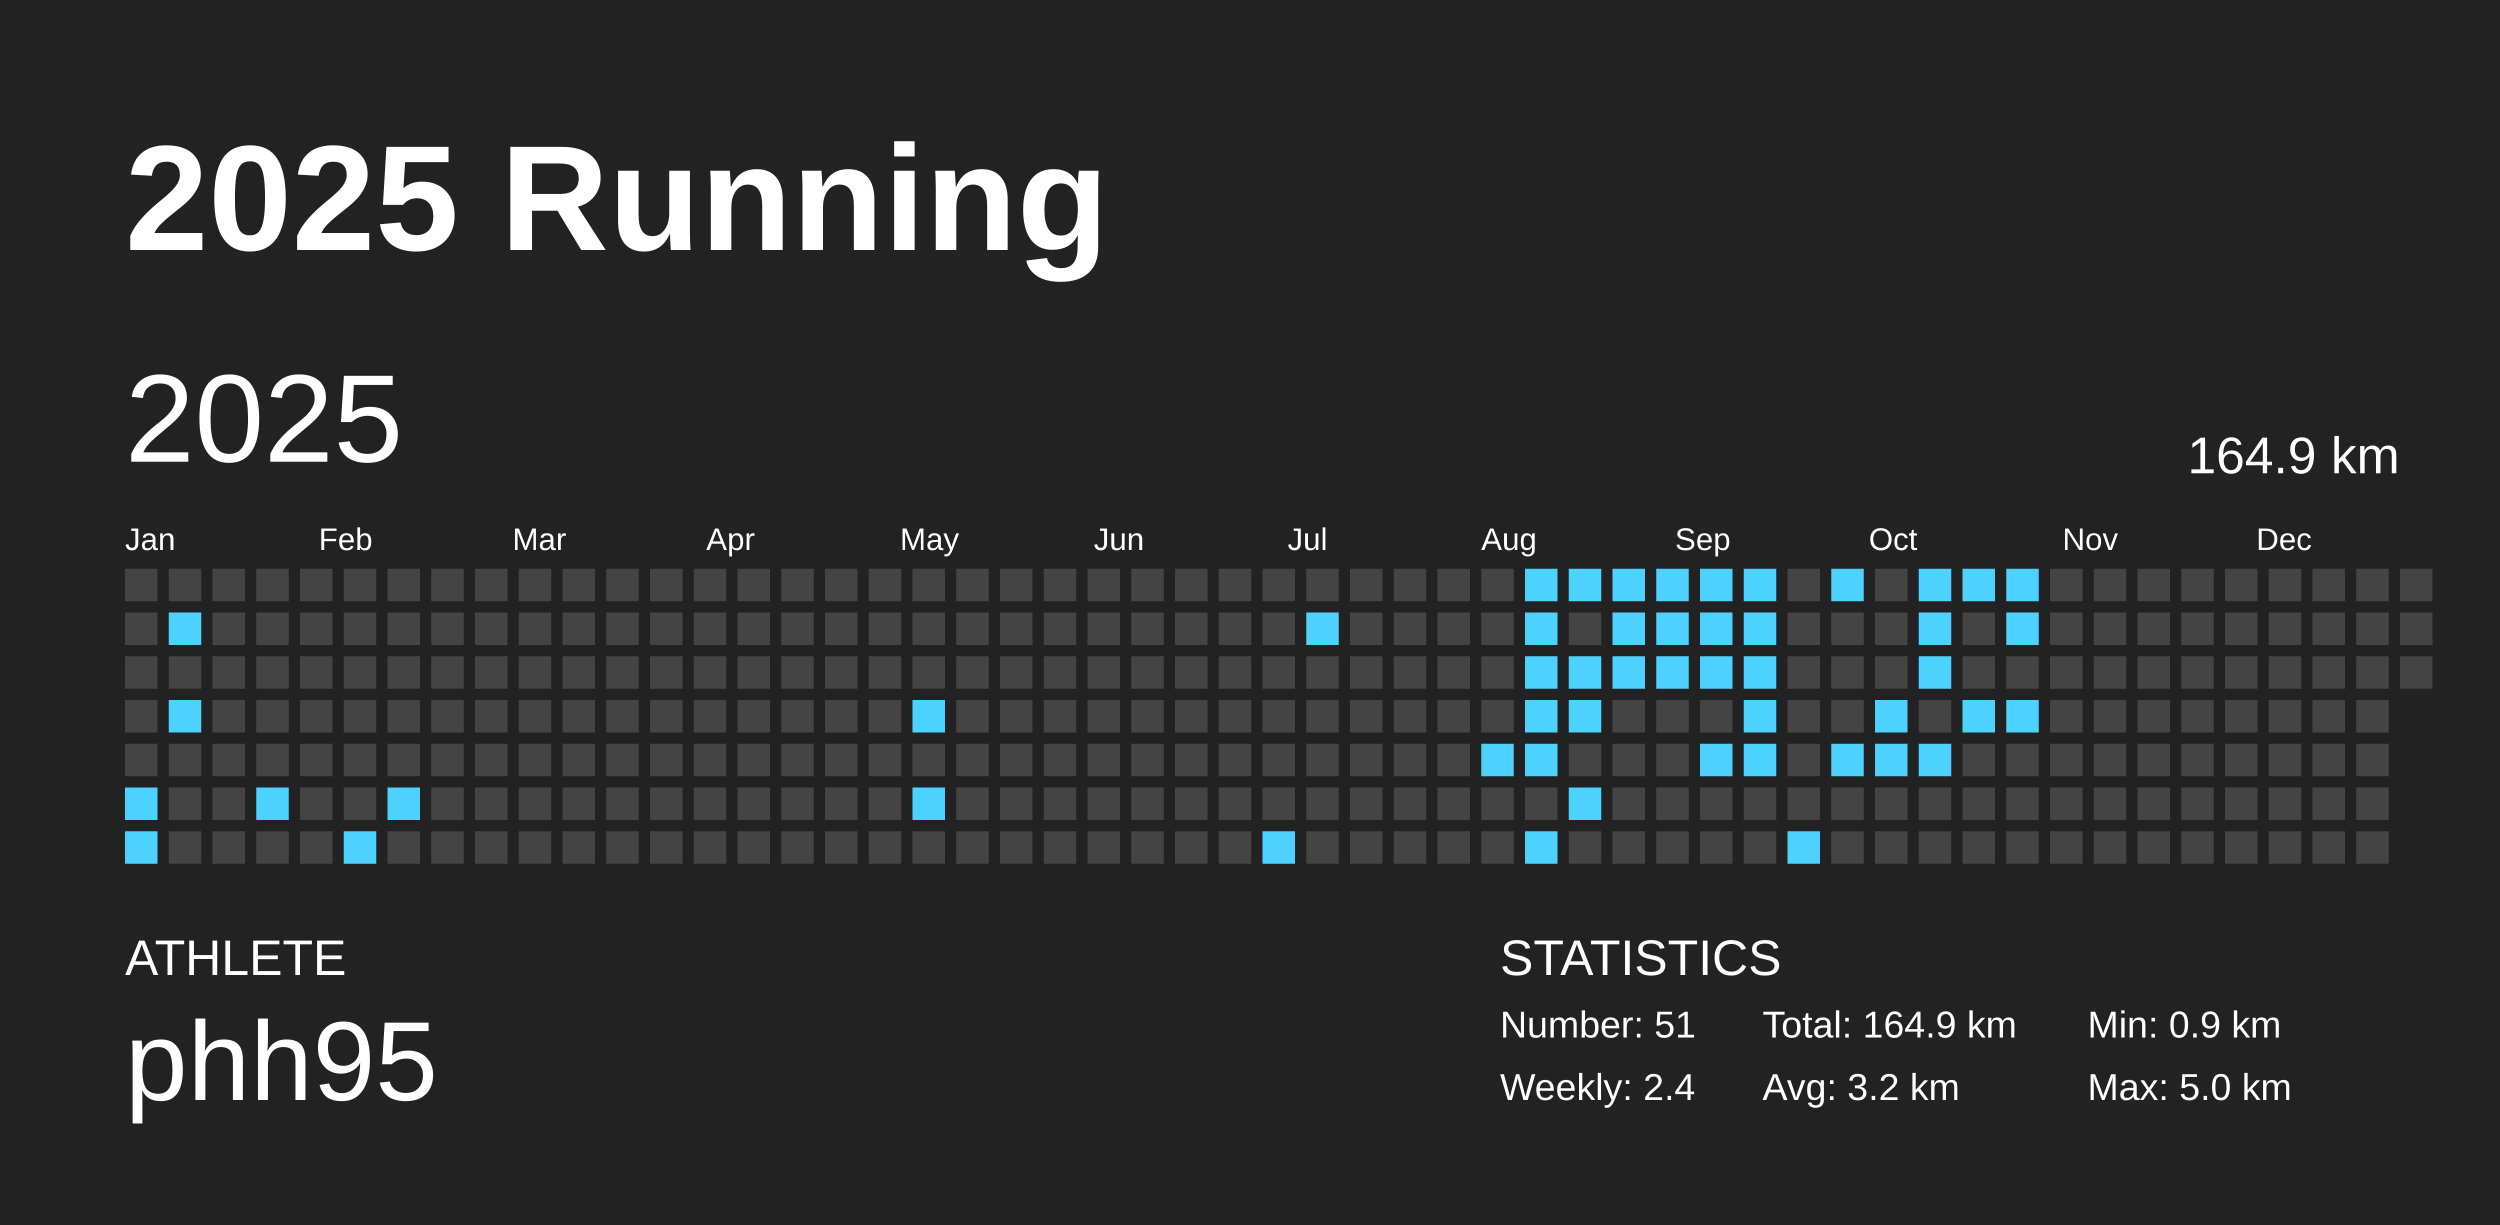
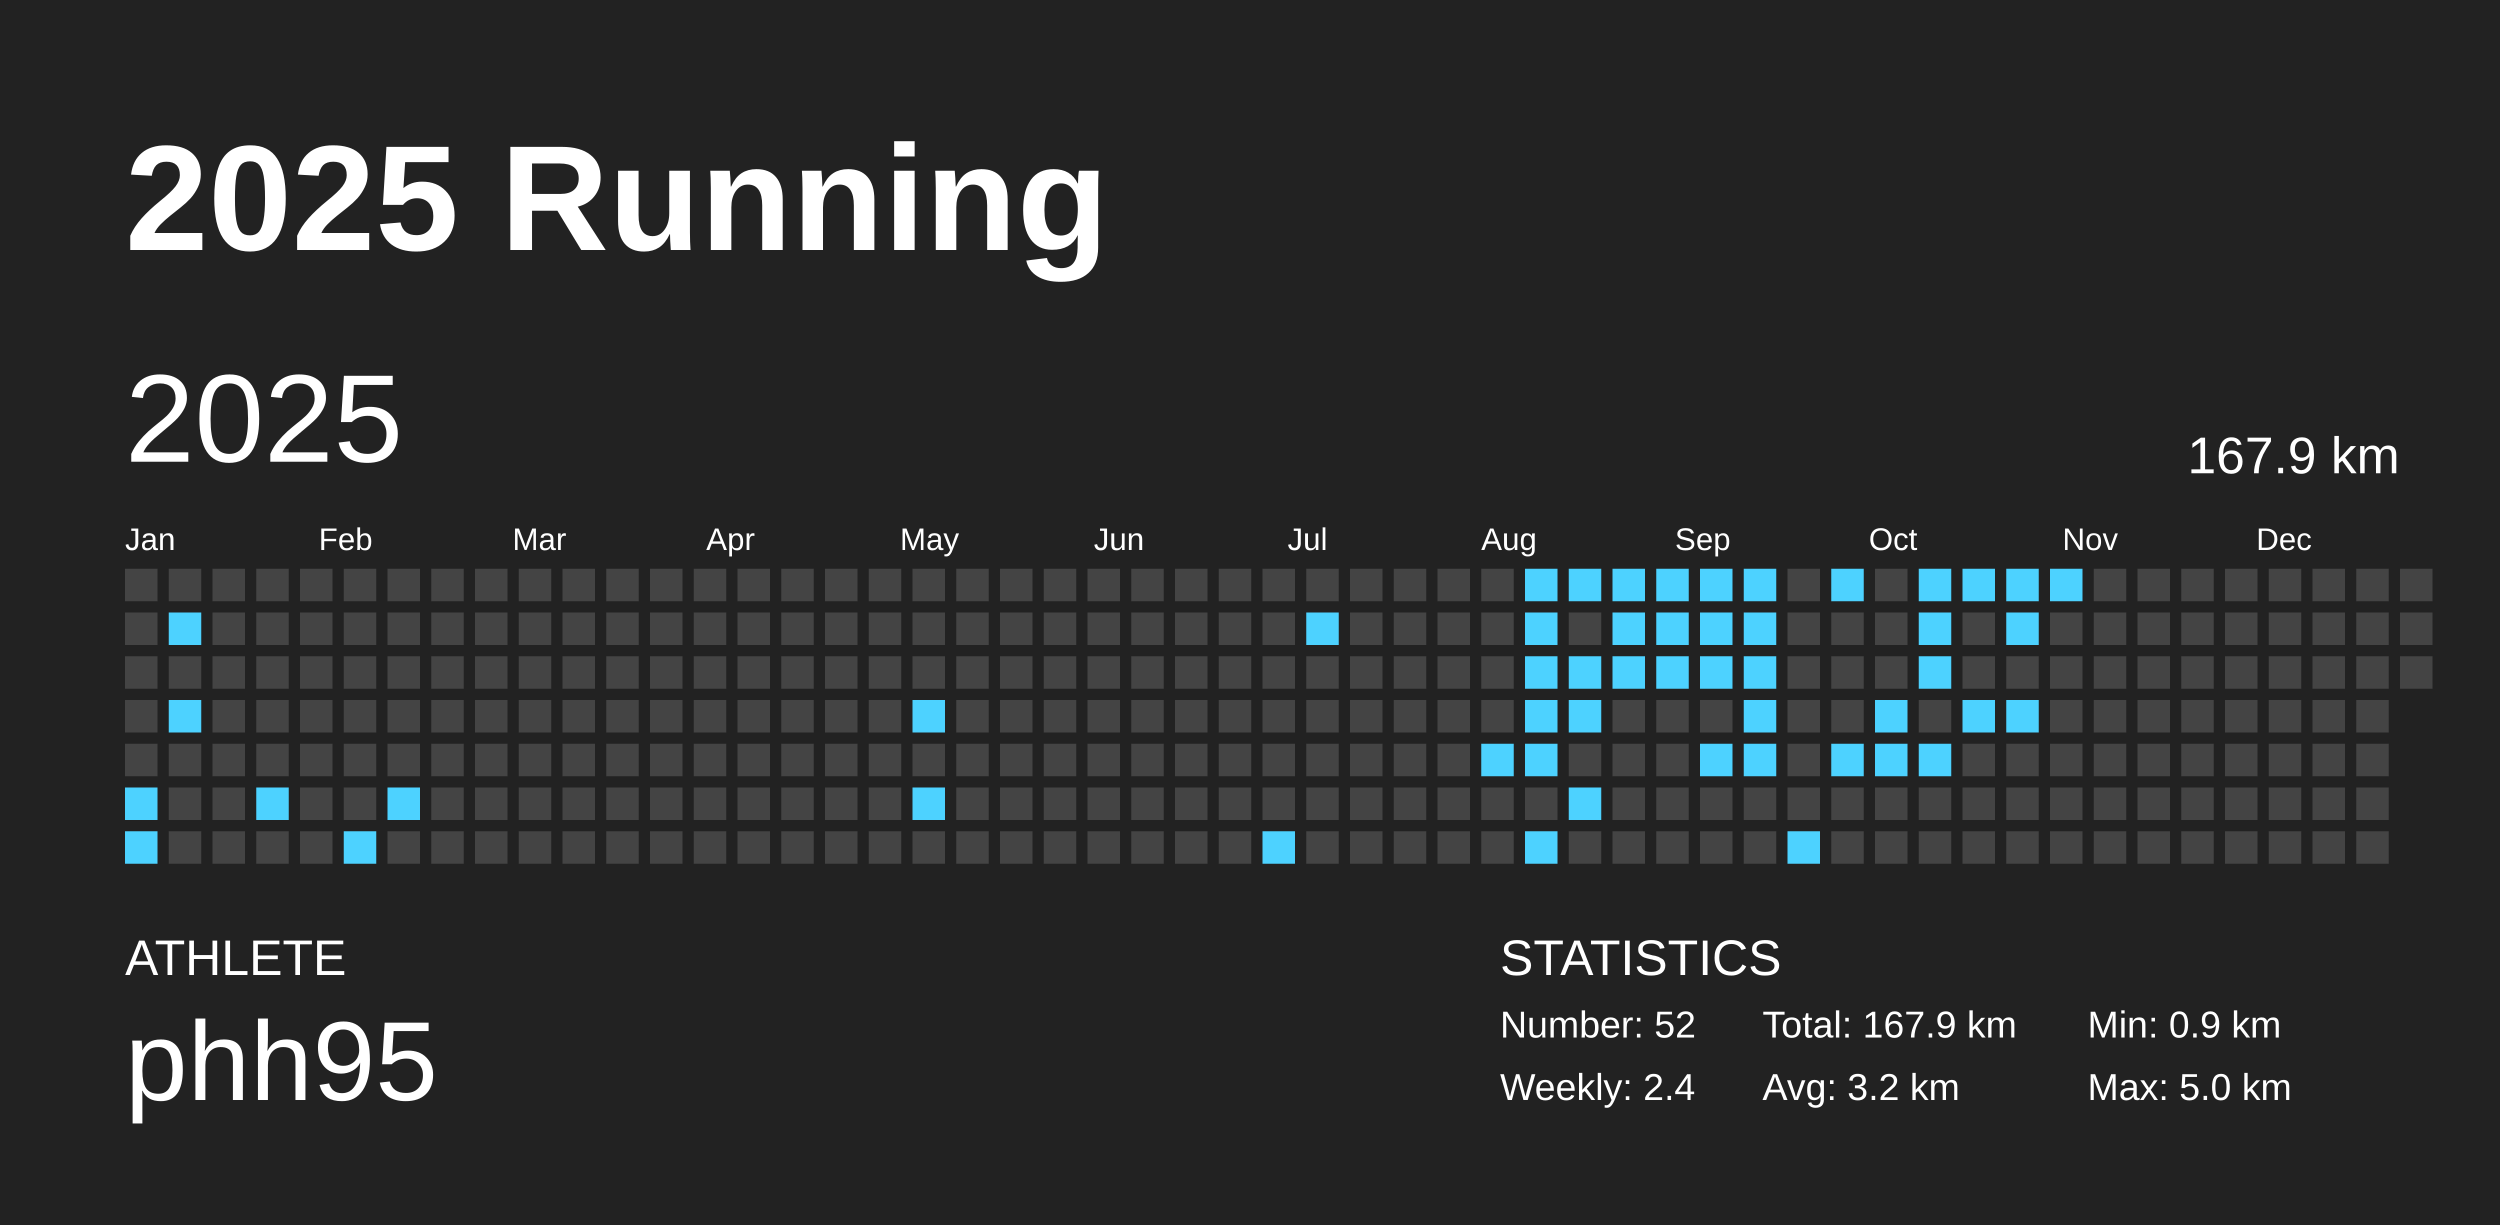
<svg xmlns="http://www.w3.org/2000/svg" baseProfile="full" height="98mm" version="1.1" viewBox="0,0,200,98" width="200mm">
  <defs />
  <rect fill="#222222" height="98" width="200" x="0" y="0" />
  <text fill="#FFFFFF" style="font-size:12px; font-family:Arial; font-weight:bold;" x="10" y="20">2025 Running</text>
  <text fill="#FFFFFF" style="font-size:4px; font-family:Arial" x="10" y="78">ATHLETE</text>
  <text fill="#FFFFFF" style="font-size:9px; font-family:Arial" x="10" y="88">phh95</text>
  <text fill="#FFFFFF" style="font-size:4px; font-family:Arial" x="120" y="78">STATISTICS</text>
-   <text fill="#FFFFFF" style="font-size:3px; font-family:Arial" x="120" y="83">Number: 51</text>
+   <text fill="#FFFFFF" style="font-size:3px; font-family:Arial" x="120" y="83">Number: 52</text>
  <text fill="#FFFFFF" style="font-size:3px; font-family:Arial" x="120" y="88">Weekly: 2.4</text>
-   <text fill="#FFFFFF" style="font-size:3px; font-family:Arial" x="141" y="83">Total: 164.9 km</text>
+   <text fill="#FFFFFF" style="font-size:3px; font-family:Arial" x="141" y="83">Total: 167.9 km</text>
  <text fill="#FFFFFF" style="font-size:3px; font-family:Arial" x="141" y="88">Avg: 3.2 km</text>
  <text fill="#FFFFFF" style="font-size:3px; font-family:Arial" x="167" y="83">Min: 0.9 km</text>
  <text fill="#FFFFFF" style="font-size:3px; font-family:Arial" x="167" y="88">Max: 5.0 km</text>
  <text dominant-baseline="hanging" fill="#FFFFFF" style="font-size:10.0px; font-family:Arial;" x="10" y="30">2025</text>
-   <text dominant-baseline="hanging" fill="#FFFFFF" style="font-size:4.125px; font-family:Arial;" x="175" y="35">164.9 km</text>
+   <text dominant-baseline="hanging" fill="#FFFFFF" style="font-size:4.125px; font-family:Arial;" x="175" y="35">167.9 km</text>
  <text fill="#FFFFFF" style="font-size:2.5px; font-family:Arial" x="10.0" y="44">Jan</text>
  <text fill="#FFFFFF" style="font-size:2.5px; font-family:Arial" x="25.5" y="44">Feb</text>
  <text fill="#FFFFFF" style="font-size:2.5px; font-family:Arial" x="41.0" y="44">Mar</text>
  <text fill="#FFFFFF" style="font-size:2.5px; font-family:Arial" x="56.5" y="44">Apr</text>
  <text fill="#FFFFFF" style="font-size:2.5px; font-family:Arial" x="72.0" y="44">May</text>
  <text fill="#FFFFFF" style="font-size:2.5px; font-family:Arial" x="87.5" y="44">Jun</text>
  <text fill="#FFFFFF" style="font-size:2.5px; font-family:Arial" x="103.0" y="44">Jul</text>
  <text fill="#FFFFFF" style="font-size:2.5px; font-family:Arial" x="118.5" y="44">Aug</text>
  <text fill="#FFFFFF" style="font-size:2.5px; font-family:Arial" x="134.0" y="44">Sep</text>
  <text fill="#FFFFFF" style="font-size:2.5px; font-family:Arial" x="149.5" y="44">Oct</text>
  <text fill="#FFFFFF" style="font-size:2.5px; font-family:Arial" x="165.0" y="44">Nov</text>
  <text fill="#FFFFFF" style="font-size:2.5px; font-family:Arial" x="180.5" y="44">Dec</text>
  <rect fill="#444444" height="2.6" width="2.6" x="10.0" y="45.5" />
  <rect fill="#444444" height="2.6" width="2.6" x="10.0" y="49.0" />
  <rect fill="#444444" height="2.6" width="2.6" x="10.0" y="52.5" />
  <rect fill="#444444" height="2.6" width="2.6" x="10.0" y="56.0" />
  <rect fill="#444444" height="2.6" width="2.6" x="10.0" y="59.5" />
  <rect fill="#4dd2ff" height="2.6" width="2.6" x="10.0" y="63.0" />
  <rect fill="#4dd2ff" height="2.6" width="2.6" x="10.0" y="66.5" />
  <rect fill="#444444" height="2.6" width="2.6" x="13.5" y="45.5" />
  <rect fill="#4dd2ff" height="2.6" width="2.6" x="13.5" y="49.0" />
  <rect fill="#444444" height="2.6" width="2.6" x="13.5" y="52.5" />
  <rect fill="#4dd2ff" height="2.6" width="2.6" x="13.5" y="56.0" />
  <rect fill="#444444" height="2.6" width="2.6" x="13.5" y="59.5" />
  <rect fill="#444444" height="2.6" width="2.6" x="13.5" y="63.0" />
  <rect fill="#444444" height="2.6" width="2.6" x="13.5" y="66.5" />
  <rect fill="#444444" height="2.6" width="2.6" x="17.0" y="45.5" />
  <rect fill="#444444" height="2.6" width="2.6" x="17.0" y="49.0" />
  <rect fill="#444444" height="2.6" width="2.6" x="17.0" y="52.5" />
  <rect fill="#444444" height="2.6" width="2.6" x="17.0" y="56.0" />
  <rect fill="#444444" height="2.6" width="2.6" x="17.0" y="59.5" />
  <rect fill="#444444" height="2.6" width="2.6" x="17.0" y="63.0" />
  <rect fill="#444444" height="2.6" width="2.6" x="17.0" y="66.5" />
  <rect fill="#444444" height="2.6" width="2.6" x="20.5" y="45.5" />
  <rect fill="#444444" height="2.6" width="2.6" x="20.5" y="49.0" />
  <rect fill="#444444" height="2.6" width="2.6" x="20.5" y="52.5" />
  <rect fill="#444444" height="2.6" width="2.6" x="20.5" y="56.0" />
  <rect fill="#444444" height="2.6" width="2.6" x="20.5" y="59.5" />
  <rect fill="#4dd2ff" height="2.6" width="2.6" x="20.5" y="63.0" />
  <rect fill="#444444" height="2.6" width="2.6" x="20.5" y="66.5" />
  <rect fill="#444444" height="2.6" width="2.6" x="24.0" y="45.5" />
  <rect fill="#444444" height="2.6" width="2.6" x="24.0" y="49.0" />
  <rect fill="#444444" height="2.6" width="2.6" x="24.0" y="52.5" />
  <rect fill="#444444" height="2.6" width="2.6" x="24.0" y="56.0" />
  <rect fill="#444444" height="2.6" width="2.6" x="24.0" y="59.5" />
  <rect fill="#444444" height="2.6" width="2.6" x="24.0" y="63.0" />
  <rect fill="#444444" height="2.6" width="2.6" x="24.0" y="66.5" />
  <rect fill="#444444" height="2.6" width="2.6" x="27.5" y="45.5" />
  <rect fill="#444444" height="2.6" width="2.6" x="27.5" y="49.0" />
  <rect fill="#444444" height="2.6" width="2.6" x="27.5" y="52.5" />
  <rect fill="#444444" height="2.6" width="2.6" x="27.5" y="56.0" />
  <rect fill="#444444" height="2.6" width="2.6" x="27.5" y="59.5" />
  <rect fill="#444444" height="2.6" width="2.6" x="27.5" y="63.0" />
  <rect fill="#4dd2ff" height="2.6" width="2.6" x="27.5" y="66.5" />
  <rect fill="#444444" height="2.6" width="2.6" x="31.0" y="45.5" />
  <rect fill="#444444" height="2.6" width="2.6" x="31.0" y="49.0" />
  <rect fill="#444444" height="2.6" width="2.6" x="31.0" y="52.5" />
  <rect fill="#444444" height="2.6" width="2.6" x="31.0" y="56.0" />
  <rect fill="#444444" height="2.6" width="2.6" x="31.0" y="59.5" />
  <rect fill="#4dd2ff" height="2.6" width="2.6" x="31.0" y="63.0" />
  <rect fill="#444444" height="2.6" width="2.6" x="31.0" y="66.5" />
  <rect fill="#444444" height="2.6" width="2.6" x="34.5" y="45.5" />
  <rect fill="#444444" height="2.6" width="2.6" x="34.5" y="49.0" />
  <rect fill="#444444" height="2.6" width="2.6" x="34.5" y="52.5" />
  <rect fill="#444444" height="2.6" width="2.6" x="34.5" y="56.0" />
  <rect fill="#444444" height="2.6" width="2.6" x="34.5" y="59.5" />
  <rect fill="#444444" height="2.6" width="2.6" x="34.5" y="63.0" />
  <rect fill="#444444" height="2.6" width="2.6" x="34.5" y="66.5" />
  <rect fill="#444444" height="2.6" width="2.6" x="38.0" y="45.5" />
  <rect fill="#444444" height="2.6" width="2.6" x="38.0" y="49.0" />
  <rect fill="#444444" height="2.6" width="2.6" x="38.0" y="52.5" />
  <rect fill="#444444" height="2.6" width="2.6" x="38.0" y="56.0" />
  <rect fill="#444444" height="2.6" width="2.6" x="38.0" y="59.5" />
  <rect fill="#444444" height="2.6" width="2.6" x="38.0" y="63.0" />
  <rect fill="#444444" height="2.6" width="2.6" x="38.0" y="66.5" />
  <rect fill="#444444" height="2.6" width="2.6" x="41.5" y="45.5" />
  <rect fill="#444444" height="2.6" width="2.6" x="41.5" y="49.0" />
  <rect fill="#444444" height="2.6" width="2.6" x="41.5" y="52.5" />
  <rect fill="#444444" height="2.6" width="2.6" x="41.5" y="56.0" />
  <rect fill="#444444" height="2.6" width="2.6" x="41.5" y="59.5" />
  <rect fill="#444444" height="2.6" width="2.6" x="41.5" y="63.0" />
  <rect fill="#444444" height="2.6" width="2.6" x="41.5" y="66.5" />
  <rect fill="#444444" height="2.6" width="2.6" x="45.0" y="45.5" />
  <rect fill="#444444" height="2.6" width="2.6" x="45.0" y="49.0" />
  <rect fill="#444444" height="2.6" width="2.6" x="45.0" y="52.5" />
  <rect fill="#444444" height="2.6" width="2.6" x="45.0" y="56.0" />
  <rect fill="#444444" height="2.6" width="2.6" x="45.0" y="59.5" />
  <rect fill="#444444" height="2.6" width="2.6" x="45.0" y="63.0" />
  <rect fill="#444444" height="2.6" width="2.6" x="45.0" y="66.5" />
  <rect fill="#444444" height="2.6" width="2.6" x="48.5" y="45.5" />
  <rect fill="#444444" height="2.6" width="2.6" x="48.5" y="49.0" />
  <rect fill="#444444" height="2.6" width="2.6" x="48.5" y="52.5" />
  <rect fill="#444444" height="2.6" width="2.6" x="48.5" y="56.0" />
  <rect fill="#444444" height="2.6" width="2.6" x="48.5" y="59.5" />
  <rect fill="#444444" height="2.6" width="2.6" x="48.5" y="63.0" />
  <rect fill="#444444" height="2.6" width="2.6" x="48.5" y="66.5" />
  <rect fill="#444444" height="2.6" width="2.6" x="52.0" y="45.5" />
  <rect fill="#444444" height="2.6" width="2.6" x="52.0" y="49.0" />
  <rect fill="#444444" height="2.6" width="2.6" x="52.0" y="52.5" />
  <rect fill="#444444" height="2.6" width="2.6" x="52.0" y="56.0" />
  <rect fill="#444444" height="2.6" width="2.6" x="52.0" y="59.5" />
  <rect fill="#444444" height="2.6" width="2.6" x="52.0" y="63.0" />
  <rect fill="#444444" height="2.6" width="2.6" x="52.0" y="66.5" />
  <rect fill="#444444" height="2.6" width="2.6" x="55.5" y="45.5" />
  <rect fill="#444444" height="2.6" width="2.6" x="55.5" y="49.0" />
  <rect fill="#444444" height="2.6" width="2.6" x="55.5" y="52.5" />
  <rect fill="#444444" height="2.6" width="2.6" x="55.5" y="56.0" />
  <rect fill="#444444" height="2.6" width="2.6" x="55.5" y="59.5" />
  <rect fill="#444444" height="2.6" width="2.6" x="55.5" y="63.0" />
  <rect fill="#444444" height="2.6" width="2.6" x="55.5" y="66.5" />
  <rect fill="#444444" height="2.6" width="2.6" x="59.0" y="45.5" />
  <rect fill="#444444" height="2.6" width="2.6" x="59.0" y="49.0" />
  <rect fill="#444444" height="2.6" width="2.6" x="59.0" y="52.5" />
  <rect fill="#444444" height="2.6" width="2.6" x="59.0" y="56.0" />
  <rect fill="#444444" height="2.6" width="2.6" x="59.0" y="59.5" />
  <rect fill="#444444" height="2.6" width="2.6" x="59.0" y="63.0" />
  <rect fill="#444444" height="2.6" width="2.6" x="59.0" y="66.5" />
  <rect fill="#444444" height="2.6" width="2.6" x="62.5" y="45.5" />
  <rect fill="#444444" height="2.6" width="2.6" x="62.5" y="49.0" />
  <rect fill="#444444" height="2.6" width="2.6" x="62.5" y="52.5" />
  <rect fill="#444444" height="2.6" width="2.6" x="62.5" y="56.0" />
  <rect fill="#444444" height="2.6" width="2.6" x="62.5" y="59.5" />
  <rect fill="#444444" height="2.6" width="2.6" x="62.5" y="63.0" />
  <rect fill="#444444" height="2.6" width="2.6" x="62.5" y="66.5" />
  <rect fill="#444444" height="2.6" width="2.6" x="66.0" y="45.5" />
  <rect fill="#444444" height="2.6" width="2.6" x="66.0" y="49.0" />
  <rect fill="#444444" height="2.6" width="2.6" x="66.0" y="52.5" />
  <rect fill="#444444" height="2.6" width="2.6" x="66.0" y="56.0" />
  <rect fill="#444444" height="2.6" width="2.6" x="66.0" y="59.5" />
  <rect fill="#444444" height="2.6" width="2.6" x="66.0" y="63.0" />
  <rect fill="#444444" height="2.6" width="2.6" x="66.0" y="66.5" />
  <rect fill="#444444" height="2.6" width="2.6" x="69.5" y="45.5" />
  <rect fill="#444444" height="2.6" width="2.6" x="69.5" y="49.0" />
  <rect fill="#444444" height="2.6" width="2.6" x="69.5" y="52.5" />
  <rect fill="#444444" height="2.6" width="2.6" x="69.5" y="56.0" />
  <rect fill="#444444" height="2.6" width="2.6" x="69.5" y="59.5" />
  <rect fill="#444444" height="2.6" width="2.6" x="69.5" y="63.0" />
  <rect fill="#444444" height="2.6" width="2.6" x="69.5" y="66.5" />
  <rect fill="#444444" height="2.6" width="2.6" x="73.0" y="45.5" />
  <rect fill="#444444" height="2.6" width="2.6" x="73.0" y="49.0" />
  <rect fill="#444444" height="2.6" width="2.6" x="73.0" y="52.5" />
  <rect fill="#4dd2ff" height="2.6" width="2.6" x="73.0" y="56.0" />
  <rect fill="#444444" height="2.6" width="2.6" x="73.0" y="59.5" />
  <rect fill="#4dd2ff" height="2.6" width="2.6" x="73.0" y="63.0" />
  <rect fill="#444444" height="2.6" width="2.6" x="73.0" y="66.5" />
  <rect fill="#444444" height="2.6" width="2.6" x="76.5" y="45.5" />
  <rect fill="#444444" height="2.6" width="2.6" x="76.5" y="49.0" />
  <rect fill="#444444" height="2.6" width="2.6" x="76.5" y="52.5" />
  <rect fill="#444444" height="2.6" width="2.6" x="76.5" y="56.0" />
  <rect fill="#444444" height="2.6" width="2.6" x="76.5" y="59.5" />
  <rect fill="#444444" height="2.6" width="2.6" x="76.5" y="63.0" />
  <rect fill="#444444" height="2.6" width="2.6" x="76.5" y="66.5" />
  <rect fill="#444444" height="2.6" width="2.6" x="80.0" y="45.5" />
  <rect fill="#444444" height="2.6" width="2.6" x="80.0" y="49.0" />
  <rect fill="#444444" height="2.6" width="2.6" x="80.0" y="52.5" />
  <rect fill="#444444" height="2.6" width="2.6" x="80.0" y="56.0" />
  <rect fill="#444444" height="2.6" width="2.6" x="80.0" y="59.5" />
  <rect fill="#444444" height="2.6" width="2.6" x="80.0" y="63.0" />
  <rect fill="#444444" height="2.6" width="2.6" x="80.0" y="66.5" />
  <rect fill="#444444" height="2.6" width="2.6" x="83.5" y="45.5" />
  <rect fill="#444444" height="2.6" width="2.6" x="83.5" y="49.0" />
  <rect fill="#444444" height="2.6" width="2.6" x="83.5" y="52.5" />
  <rect fill="#444444" height="2.6" width="2.6" x="83.5" y="56.0" />
  <rect fill="#444444" height="2.6" width="2.6" x="83.5" y="59.5" />
  <rect fill="#444444" height="2.6" width="2.6" x="83.5" y="63.0" />
  <rect fill="#444444" height="2.6" width="2.6" x="83.5" y="66.5" />
  <rect fill="#444444" height="2.6" width="2.6" x="87.0" y="45.5" />
  <rect fill="#444444" height="2.6" width="2.6" x="87.0" y="49.0" />
  <rect fill="#444444" height="2.6" width="2.6" x="87.0" y="52.5" />
  <rect fill="#444444" height="2.6" width="2.6" x="87.0" y="56.0" />
  <rect fill="#444444" height="2.6" width="2.6" x="87.0" y="59.5" />
  <rect fill="#444444" height="2.6" width="2.6" x="87.0" y="63.0" />
  <rect fill="#444444" height="2.6" width="2.6" x="87.0" y="66.5" />
  <rect fill="#444444" height="2.6" width="2.6" x="90.5" y="45.5" />
  <rect fill="#444444" height="2.6" width="2.6" x="90.5" y="49.0" />
  <rect fill="#444444" height="2.6" width="2.6" x="90.5" y="52.5" />
  <rect fill="#444444" height="2.6" width="2.6" x="90.5" y="56.0" />
  <rect fill="#444444" height="2.6" width="2.6" x="90.5" y="59.5" />
  <rect fill="#444444" height="2.6" width="2.6" x="90.5" y="63.0" />
  <rect fill="#444444" height="2.6" width="2.6" x="90.5" y="66.5" />
  <rect fill="#444444" height="2.6" width="2.6" x="94.0" y="45.5" />
  <rect fill="#444444" height="2.6" width="2.6" x="94.0" y="49.0" />
  <rect fill="#444444" height="2.6" width="2.6" x="94.0" y="52.5" />
  <rect fill="#444444" height="2.6" width="2.6" x="94.0" y="56.0" />
  <rect fill="#444444" height="2.6" width="2.6" x="94.0" y="59.5" />
  <rect fill="#444444" height="2.6" width="2.6" x="94.0" y="63.0" />
  <rect fill="#444444" height="2.6" width="2.6" x="94.0" y="66.5" />
  <rect fill="#444444" height="2.6" width="2.6" x="97.5" y="45.5" />
  <rect fill="#444444" height="2.6" width="2.6" x="97.5" y="49.0" />
  <rect fill="#444444" height="2.6" width="2.6" x="97.5" y="52.5" />
  <rect fill="#444444" height="2.6" width="2.6" x="97.5" y="56.0" />
  <rect fill="#444444" height="2.6" width="2.6" x="97.5" y="59.5" />
  <rect fill="#444444" height="2.6" width="2.6" x="97.5" y="63.0" />
  <rect fill="#444444" height="2.6" width="2.6" x="97.5" y="66.5" />
  <rect fill="#444444" height="2.6" width="2.6" x="101.0" y="45.5" />
  <rect fill="#444444" height="2.6" width="2.6" x="101.0" y="49.0" />
  <rect fill="#444444" height="2.6" width="2.6" x="101.0" y="52.5" />
  <rect fill="#444444" height="2.6" width="2.6" x="101.0" y="56.0" />
  <rect fill="#444444" height="2.6" width="2.6" x="101.0" y="59.5" />
  <rect fill="#444444" height="2.6" width="2.6" x="101.0" y="63.0" />
  <rect fill="#4dd2ff" height="2.6" width="2.6" x="101.0" y="66.5" />
  <rect fill="#444444" height="2.6" width="2.6" x="104.5" y="45.5" />
  <rect fill="#4dd2ff" height="2.6" width="2.6" x="104.5" y="49.0" />
  <rect fill="#444444" height="2.6" width="2.6" x="104.5" y="52.5" />
  <rect fill="#444444" height="2.6" width="2.6" x="104.5" y="56.0" />
  <rect fill="#444444" height="2.6" width="2.6" x="104.5" y="59.5" />
  <rect fill="#444444" height="2.6" width="2.6" x="104.5" y="63.0" />
  <rect fill="#444444" height="2.6" width="2.6" x="104.5" y="66.5" />
  <rect fill="#444444" height="2.6" width="2.6" x="108.0" y="45.5" />
  <rect fill="#444444" height="2.6" width="2.6" x="108.0" y="49.0" />
  <rect fill="#444444" height="2.6" width="2.6" x="108.0" y="52.5" />
  <rect fill="#444444" height="2.6" width="2.6" x="108.0" y="56.0" />
  <rect fill="#444444" height="2.6" width="2.6" x="108.0" y="59.5" />
  <rect fill="#444444" height="2.6" width="2.6" x="108.0" y="63.0" />
  <rect fill="#444444" height="2.6" width="2.6" x="108.0" y="66.5" />
  <rect fill="#444444" height="2.6" width="2.6" x="111.5" y="45.5" />
  <rect fill="#444444" height="2.6" width="2.6" x="111.5" y="49.0" />
  <rect fill="#444444" height="2.6" width="2.6" x="111.5" y="52.5" />
  <rect fill="#444444" height="2.6" width="2.6" x="111.5" y="56.0" />
  <rect fill="#444444" height="2.6" width="2.6" x="111.5" y="59.5" />
  <rect fill="#444444" height="2.6" width="2.6" x="111.5" y="63.0" />
  <rect fill="#444444" height="2.6" width="2.6" x="111.5" y="66.5" />
  <rect fill="#444444" height="2.6" width="2.6" x="115.0" y="45.5" />
  <rect fill="#444444" height="2.6" width="2.6" x="115.0" y="49.0" />
  <rect fill="#444444" height="2.6" width="2.6" x="115.0" y="52.5" />
  <rect fill="#444444" height="2.6" width="2.6" x="115.0" y="56.0" />
  <rect fill="#444444" height="2.6" width="2.6" x="115.0" y="59.5" />
  <rect fill="#444444" height="2.6" width="2.6" x="115.0" y="63.0" />
  <rect fill="#444444" height="2.6" width="2.6" x="115.0" y="66.5" />
  <rect fill="#444444" height="2.6" width="2.6" x="118.5" y="45.5" />
  <rect fill="#444444" height="2.6" width="2.6" x="118.5" y="49.0" />
  <rect fill="#444444" height="2.6" width="2.6" x="118.5" y="52.5" />
  <rect fill="#444444" height="2.6" width="2.6" x="118.5" y="56.0" />
  <rect fill="#4dd2ff" height="2.6" width="2.6" x="118.5" y="59.5" />
  <rect fill="#444444" height="2.6" width="2.6" x="118.5" y="63.0" />
  <rect fill="#444444" height="2.6" width="2.6" x="118.5" y="66.5" />
  <rect fill="#4dd2ff" height="2.6" width="2.6" x="122.0" y="45.5" />
  <rect fill="#4dd2ff" height="2.6" width="2.6" x="122.0" y="49.0" />
  <rect fill="#4dd2ff" height="2.6" width="2.6" x="122.0" y="52.5" />
  <rect fill="#4dd2ff" height="2.6" width="2.6" x="122.0" y="56.0" />
  <rect fill="#4dd2ff" height="2.6" width="2.6" x="122.0" y="59.5" />
  <rect fill="#444444" height="2.6" width="2.6" x="122.0" y="63.0" />
  <rect fill="#4dd2ff" height="2.6" width="2.6" x="122.0" y="66.5" />
  <rect fill="#4dd2ff" height="2.6" width="2.6" x="125.5" y="45.5" />
  <rect fill="#444444" height="2.6" width="2.6" x="125.5" y="49.0" />
  <rect fill="#4dd2ff" height="2.6" width="2.6" x="125.5" y="52.5" />
  <rect fill="#4dd2ff" height="2.6" width="2.6" x="125.5" y="56.0" />
  <rect fill="#444444" height="2.6" width="2.6" x="125.5" y="59.5" />
  <rect fill="#4dd2ff" height="2.6" width="2.6" x="125.5" y="63.0" />
  <rect fill="#444444" height="2.6" width="2.6" x="125.5" y="66.5" />
  <rect fill="#4dd2ff" height="2.6" width="2.6" x="129.0" y="45.5" />
  <rect fill="#4dd2ff" height="2.6" width="2.6" x="129.0" y="49.0" />
  <rect fill="#4dd2ff" height="2.6" width="2.6" x="129.0" y="52.5" />
  <rect fill="#444444" height="2.6" width="2.6" x="129.0" y="56.0" />
  <rect fill="#444444" height="2.6" width="2.6" x="129.0" y="59.5" />
  <rect fill="#444444" height="2.6" width="2.6" x="129.0" y="63.0" />
  <rect fill="#444444" height="2.6" width="2.6" x="129.0" y="66.5" />
  <rect fill="#4dd2ff" height="2.6" width="2.6" x="132.5" y="45.5" />
  <rect fill="#4dd2ff" height="2.6" width="2.6" x="132.5" y="49.0" />
  <rect fill="#4dd2ff" height="2.6" width="2.6" x="132.5" y="52.5" />
  <rect fill="#444444" height="2.6" width="2.6" x="132.5" y="56.0" />
  <rect fill="#444444" height="2.6" width="2.6" x="132.5" y="59.5" />
  <rect fill="#444444" height="2.6" width="2.6" x="132.5" y="63.0" />
  <rect fill="#444444" height="2.6" width="2.6" x="132.5" y="66.5" />
  <rect fill="#4dd2ff" height="2.6" width="2.6" x="136.0" y="45.5" />
  <rect fill="#4dd2ff" height="2.6" width="2.6" x="136.0" y="49.0" />
  <rect fill="#4dd2ff" height="2.6" width="2.6" x="136.0" y="52.5" />
  <rect fill="#444444" height="2.6" width="2.6" x="136.0" y="56.0" />
  <rect fill="#4dd2ff" height="2.6" width="2.6" x="136.0" y="59.5" />
  <rect fill="#444444" height="2.6" width="2.6" x="136.0" y="63.0" />
  <rect fill="#444444" height="2.6" width="2.6" x="136.0" y="66.5" />
  <rect fill="#4dd2ff" height="2.6" width="2.6" x="139.5" y="45.5" />
  <rect fill="#4dd2ff" height="2.6" width="2.6" x="139.5" y="49.0" />
  <rect fill="#4dd2ff" height="2.6" width="2.6" x="139.5" y="52.5" />
  <rect fill="#4dd2ff" height="2.6" width="2.6" x="139.5" y="56.0" />
  <rect fill="#4dd2ff" height="2.6" width="2.6" x="139.5" y="59.5" />
  <rect fill="#444444" height="2.6" width="2.6" x="139.5" y="63.0" />
  <rect fill="#444444" height="2.6" width="2.6" x="139.5" y="66.5" />
  <rect fill="#444444" height="2.6" width="2.6" x="143.0" y="45.5" />
  <rect fill="#444444" height="2.6" width="2.6" x="143.0" y="49.0" />
  <rect fill="#444444" height="2.6" width="2.6" x="143.0" y="52.5" />
  <rect fill="#444444" height="2.6" width="2.6" x="143.0" y="56.0" />
  <rect fill="#444444" height="2.6" width="2.6" x="143.0" y="59.5" />
  <rect fill="#444444" height="2.6" width="2.6" x="143.0" y="63.0" />
  <rect fill="#4dd2ff" height="2.6" width="2.6" x="143.0" y="66.5" />
  <rect fill="#4dd2ff" height="2.6" width="2.6" x="146.5" y="45.5" />
  <rect fill="#444444" height="2.6" width="2.6" x="146.5" y="49.0" />
  <rect fill="#444444" height="2.6" width="2.6" x="146.5" y="52.5" />
  <rect fill="#444444" height="2.6" width="2.6" x="146.5" y="56.0" />
  <rect fill="#4dd2ff" height="2.6" width="2.6" x="146.5" y="59.5" />
  <rect fill="#444444" height="2.6" width="2.6" x="146.5" y="63.0" />
  <rect fill="#444444" height="2.6" width="2.6" x="146.5" y="66.5" />
  <rect fill="#444444" height="2.6" width="2.6" x="150.0" y="45.5" />
  <rect fill="#444444" height="2.6" width="2.6" x="150.0" y="49.0" />
  <rect fill="#444444" height="2.6" width="2.6" x="150.0" y="52.5" />
  <rect fill="#4dd2ff" height="2.6" width="2.6" x="150.0" y="56.0" />
  <rect fill="#4dd2ff" height="2.6" width="2.6" x="150.0" y="59.5" />
  <rect fill="#444444" height="2.6" width="2.6" x="150.0" y="63.0" />
  <rect fill="#444444" height="2.6" width="2.6" x="150.0" y="66.5" />
  <rect fill="#4dd2ff" height="2.6" width="2.6" x="153.5" y="45.5" />
  <rect fill="#4dd2ff" height="2.6" width="2.6" x="153.5" y="49.0" />
  <rect fill="#4dd2ff" height="2.6" width="2.6" x="153.5" y="52.5" />
  <rect fill="#444444" height="2.6" width="2.6" x="153.5" y="56.0" />
  <rect fill="#4dd2ff" height="2.6" width="2.6" x="153.5" y="59.5" />
  <rect fill="#444444" height="2.6" width="2.6" x="153.5" y="63.0" />
  <rect fill="#444444" height="2.6" width="2.6" x="153.5" y="66.5" />
  <rect fill="#4dd2ff" height="2.6" width="2.6" x="157.0" y="45.5" />
  <rect fill="#444444" height="2.6" width="2.6" x="157.0" y="49.0" />
  <rect fill="#444444" height="2.6" width="2.6" x="157.0" y="52.5" />
  <rect fill="#4dd2ff" height="2.6" width="2.6" x="157.0" y="56.0" />
  <rect fill="#444444" height="2.6" width="2.6" x="157.0" y="59.5" />
  <rect fill="#444444" height="2.6" width="2.6" x="157.0" y="63.0" />
  <rect fill="#444444" height="2.6" width="2.6" x="157.0" y="66.5" />
  <rect fill="#4dd2ff" height="2.6" width="2.6" x="160.5" y="45.5" />
  <rect fill="#4dd2ff" height="2.6" width="2.6" x="160.5" y="49.0" />
  <rect fill="#444444" height="2.6" width="2.6" x="160.5" y="52.5" />
  <rect fill="#4dd2ff" height="2.6" width="2.6" x="160.5" y="56.0" />
  <rect fill="#444444" height="2.6" width="2.6" x="160.5" y="59.5" />
  <rect fill="#444444" height="2.6" width="2.6" x="160.5" y="63.0" />
  <rect fill="#444444" height="2.6" width="2.6" x="160.5" y="66.5" />
-   <rect fill="#444444" height="2.6" width="2.6" x="164.0" y="45.5" />
+   <rect fill="#4dd2ff" height="2.6" width="2.6" x="164.0" y="45.5" />
  <rect fill="#444444" height="2.6" width="2.6" x="164.0" y="49.0" />
  <rect fill="#444444" height="2.6" width="2.6" x="164.0" y="52.5" />
  <rect fill="#444444" height="2.6" width="2.6" x="164.0" y="56.0" />
  <rect fill="#444444" height="2.6" width="2.6" x="164.0" y="59.5" />
  <rect fill="#444444" height="2.6" width="2.6" x="164.0" y="63.0" />
  <rect fill="#444444" height="2.6" width="2.6" x="164.0" y="66.5" />
  <rect fill="#444444" height="2.6" width="2.6" x="167.5" y="45.5" />
  <rect fill="#444444" height="2.6" width="2.6" x="167.5" y="49.0" />
  <rect fill="#444444" height="2.6" width="2.6" x="167.5" y="52.5" />
  <rect fill="#444444" height="2.6" width="2.6" x="167.5" y="56.0" />
  <rect fill="#444444" height="2.6" width="2.6" x="167.5" y="59.5" />
  <rect fill="#444444" height="2.6" width="2.6" x="167.5" y="63.0" />
  <rect fill="#444444" height="2.6" width="2.6" x="167.5" y="66.5" />
  <rect fill="#444444" height="2.6" width="2.6" x="171.0" y="45.5" />
  <rect fill="#444444" height="2.6" width="2.6" x="171.0" y="49.0" />
  <rect fill="#444444" height="2.6" width="2.6" x="171.0" y="52.5" />
  <rect fill="#444444" height="2.6" width="2.6" x="171.0" y="56.0" />
  <rect fill="#444444" height="2.6" width="2.6" x="171.0" y="59.5" />
  <rect fill="#444444" height="2.6" width="2.6" x="171.0" y="63.0" />
  <rect fill="#444444" height="2.6" width="2.6" x="171.0" y="66.5" />
  <rect fill="#444444" height="2.6" width="2.6" x="174.5" y="45.5" />
  <rect fill="#444444" height="2.6" width="2.6" x="174.5" y="49.0" />
  <rect fill="#444444" height="2.6" width="2.6" x="174.5" y="52.5" />
  <rect fill="#444444" height="2.6" width="2.6" x="174.5" y="56.0" />
  <rect fill="#444444" height="2.6" width="2.6" x="174.5" y="59.5" />
  <rect fill="#444444" height="2.6" width="2.6" x="174.5" y="63.0" />
  <rect fill="#444444" height="2.6" width="2.6" x="174.5" y="66.5" />
  <rect fill="#444444" height="2.6" width="2.6" x="178.0" y="45.5" />
  <rect fill="#444444" height="2.6" width="2.6" x="178.0" y="49.0" />
  <rect fill="#444444" height="2.6" width="2.6" x="178.0" y="52.5" />
  <rect fill="#444444" height="2.6" width="2.6" x="178.0" y="56.0" />
  <rect fill="#444444" height="2.6" width="2.6" x="178.0" y="59.5" />
  <rect fill="#444444" height="2.6" width="2.6" x="178.0" y="63.0" />
  <rect fill="#444444" height="2.6" width="2.6" x="178.0" y="66.5" />
  <rect fill="#444444" height="2.6" width="2.6" x="181.5" y="45.5" />
  <rect fill="#444444" height="2.6" width="2.6" x="181.5" y="49.0" />
  <rect fill="#444444" height="2.6" width="2.6" x="181.5" y="52.5" />
  <rect fill="#444444" height="2.6" width="2.6" x="181.5" y="56.0" />
  <rect fill="#444444" height="2.6" width="2.6" x="181.5" y="59.5" />
  <rect fill="#444444" height="2.6" width="2.6" x="181.5" y="63.0" />
  <rect fill="#444444" height="2.6" width="2.6" x="181.5" y="66.5" />
  <rect fill="#444444" height="2.6" width="2.6" x="185.0" y="45.5" />
  <rect fill="#444444" height="2.6" width="2.6" x="185.0" y="49.0" />
  <rect fill="#444444" height="2.6" width="2.6" x="185.0" y="52.5" />
  <rect fill="#444444" height="2.6" width="2.6" x="185.0" y="56.0" />
  <rect fill="#444444" height="2.6" width="2.6" x="185.0" y="59.5" />
  <rect fill="#444444" height="2.6" width="2.6" x="185.0" y="63.0" />
  <rect fill="#444444" height="2.6" width="2.6" x="185.0" y="66.5" />
  <rect fill="#444444" height="2.6" width="2.6" x="188.5" y="45.5" />
  <rect fill="#444444" height="2.6" width="2.6" x="188.5" y="49.0" />
  <rect fill="#444444" height="2.6" width="2.6" x="188.5" y="52.5" />
  <rect fill="#444444" height="2.6" width="2.6" x="188.5" y="56.0" />
  <rect fill="#444444" height="2.6" width="2.6" x="188.5" y="59.5" />
  <rect fill="#444444" height="2.6" width="2.6" x="188.5" y="63.0" />
  <rect fill="#444444" height="2.6" width="2.6" x="188.5" y="66.5" />
  <rect fill="#444444" height="2.6" width="2.6" x="192.0" y="45.5" />
  <rect fill="#444444" height="2.6" width="2.6" x="192.0" y="49.0" />
  <rect fill="#444444" height="2.6" width="2.6" x="192.0" y="52.5" />
</svg>
